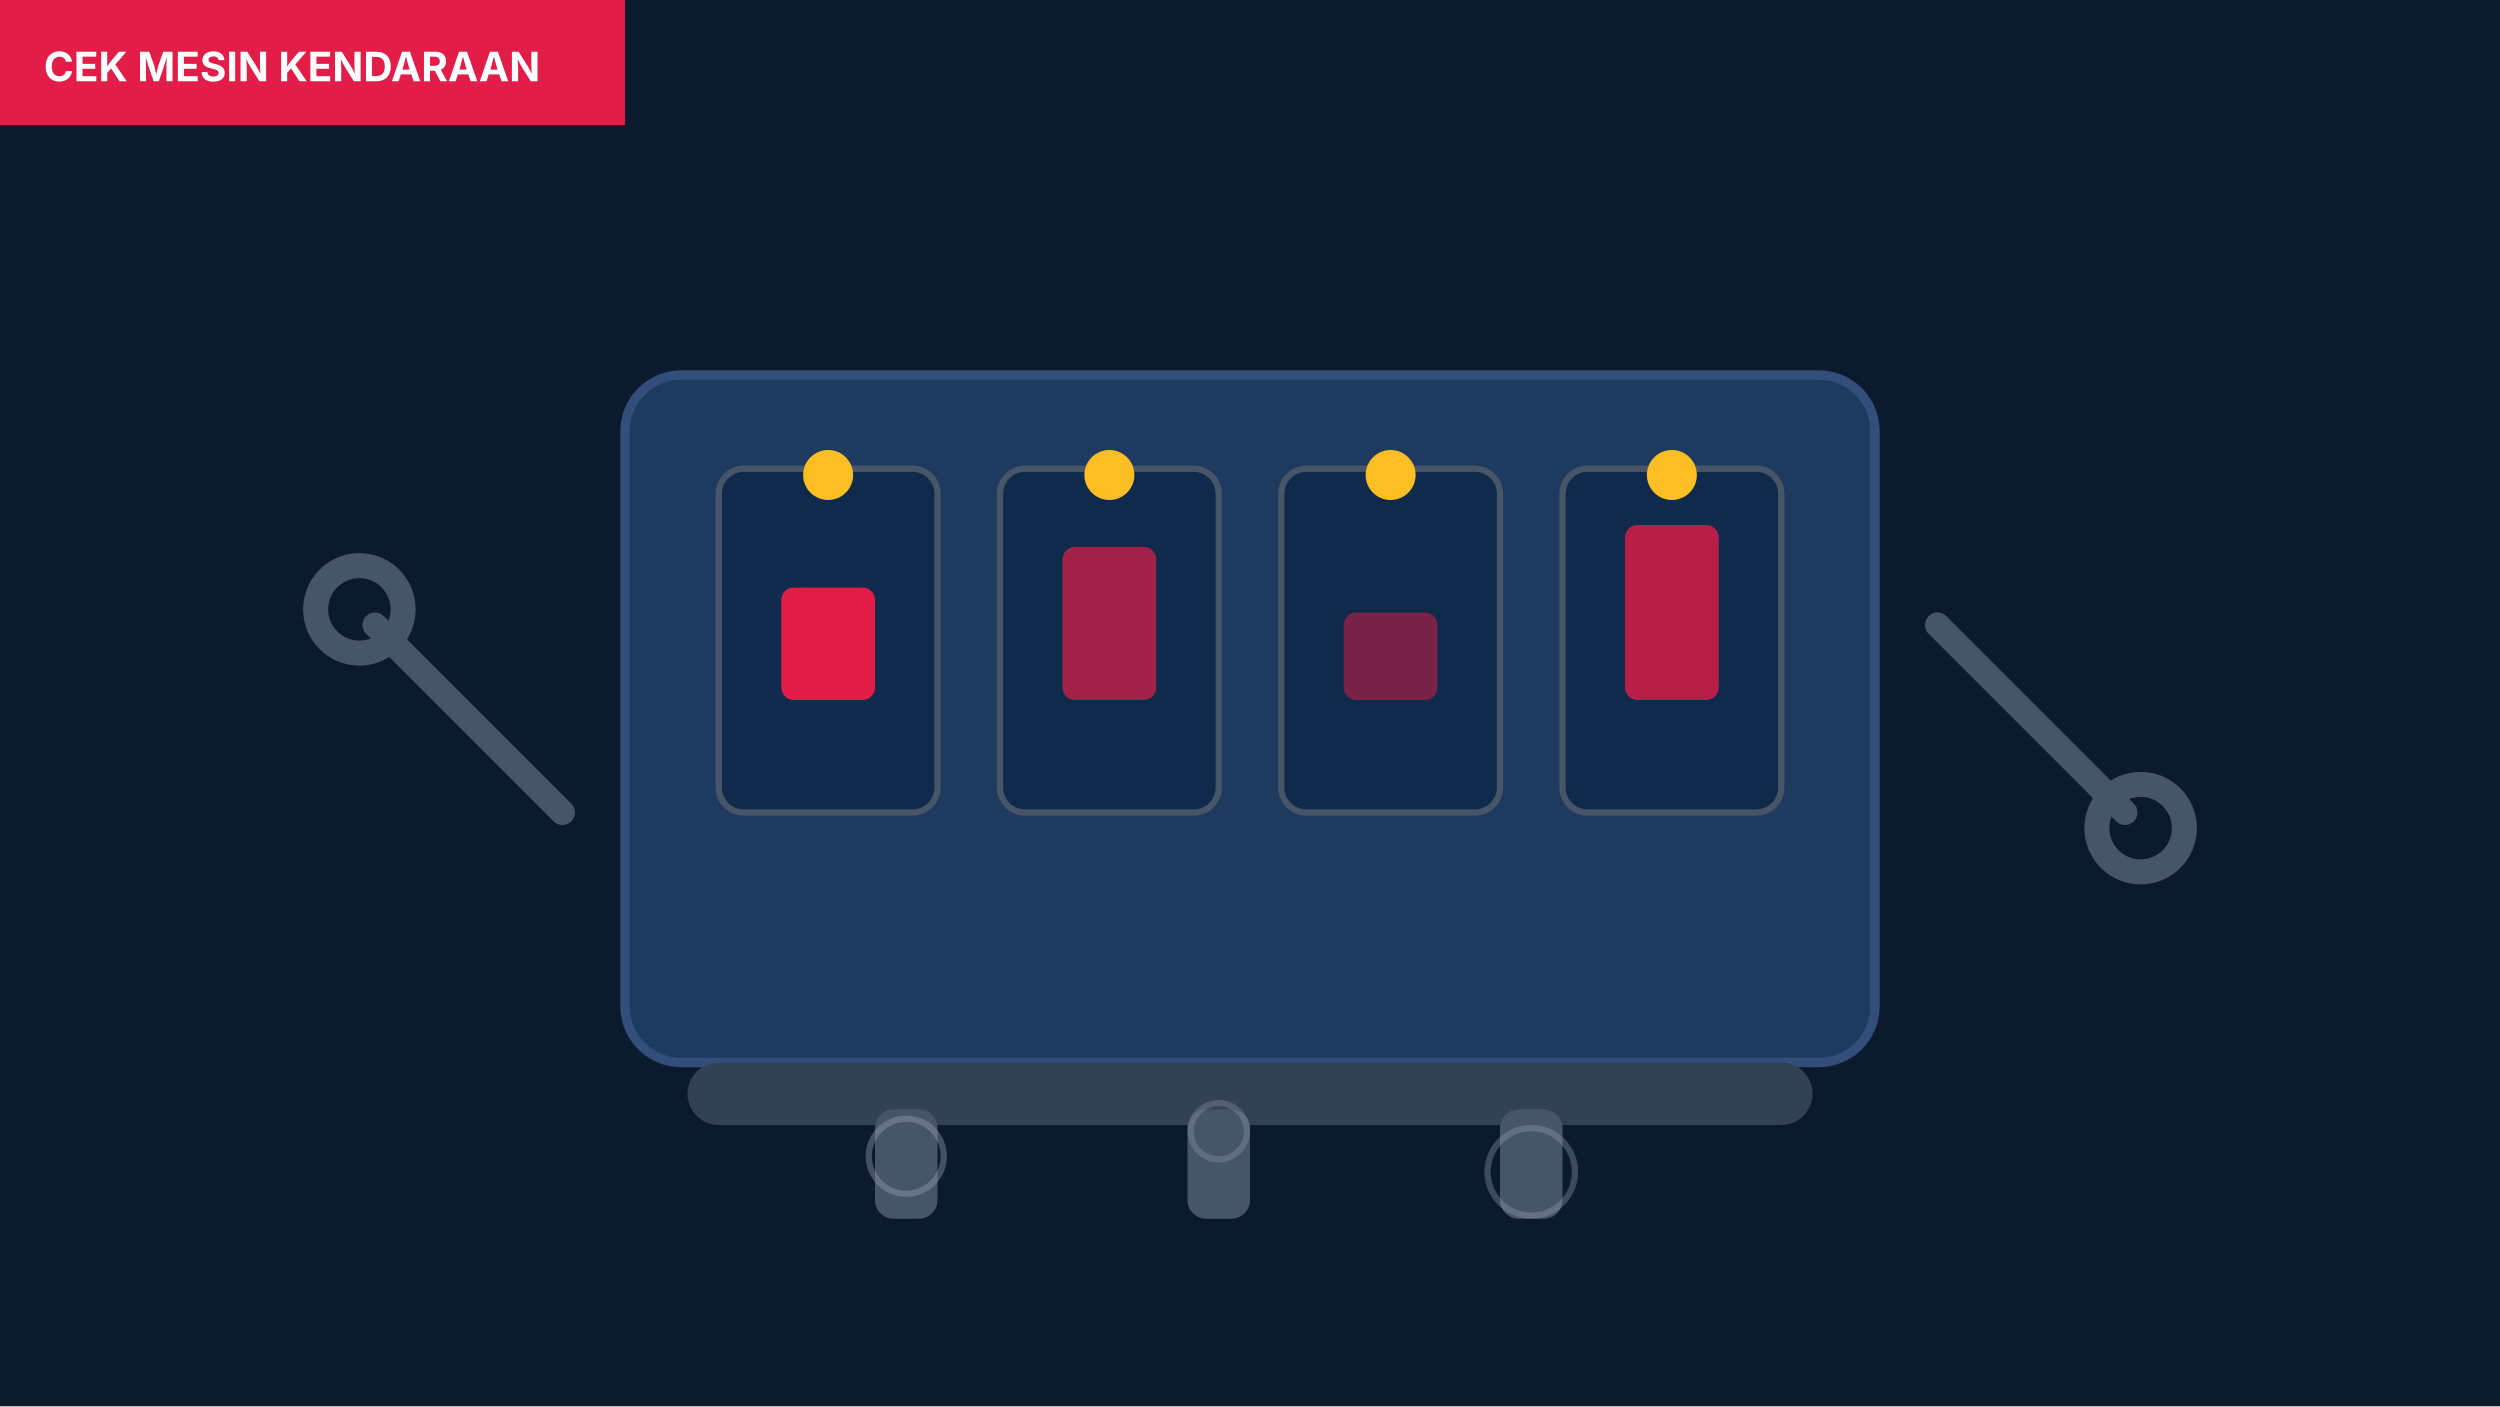
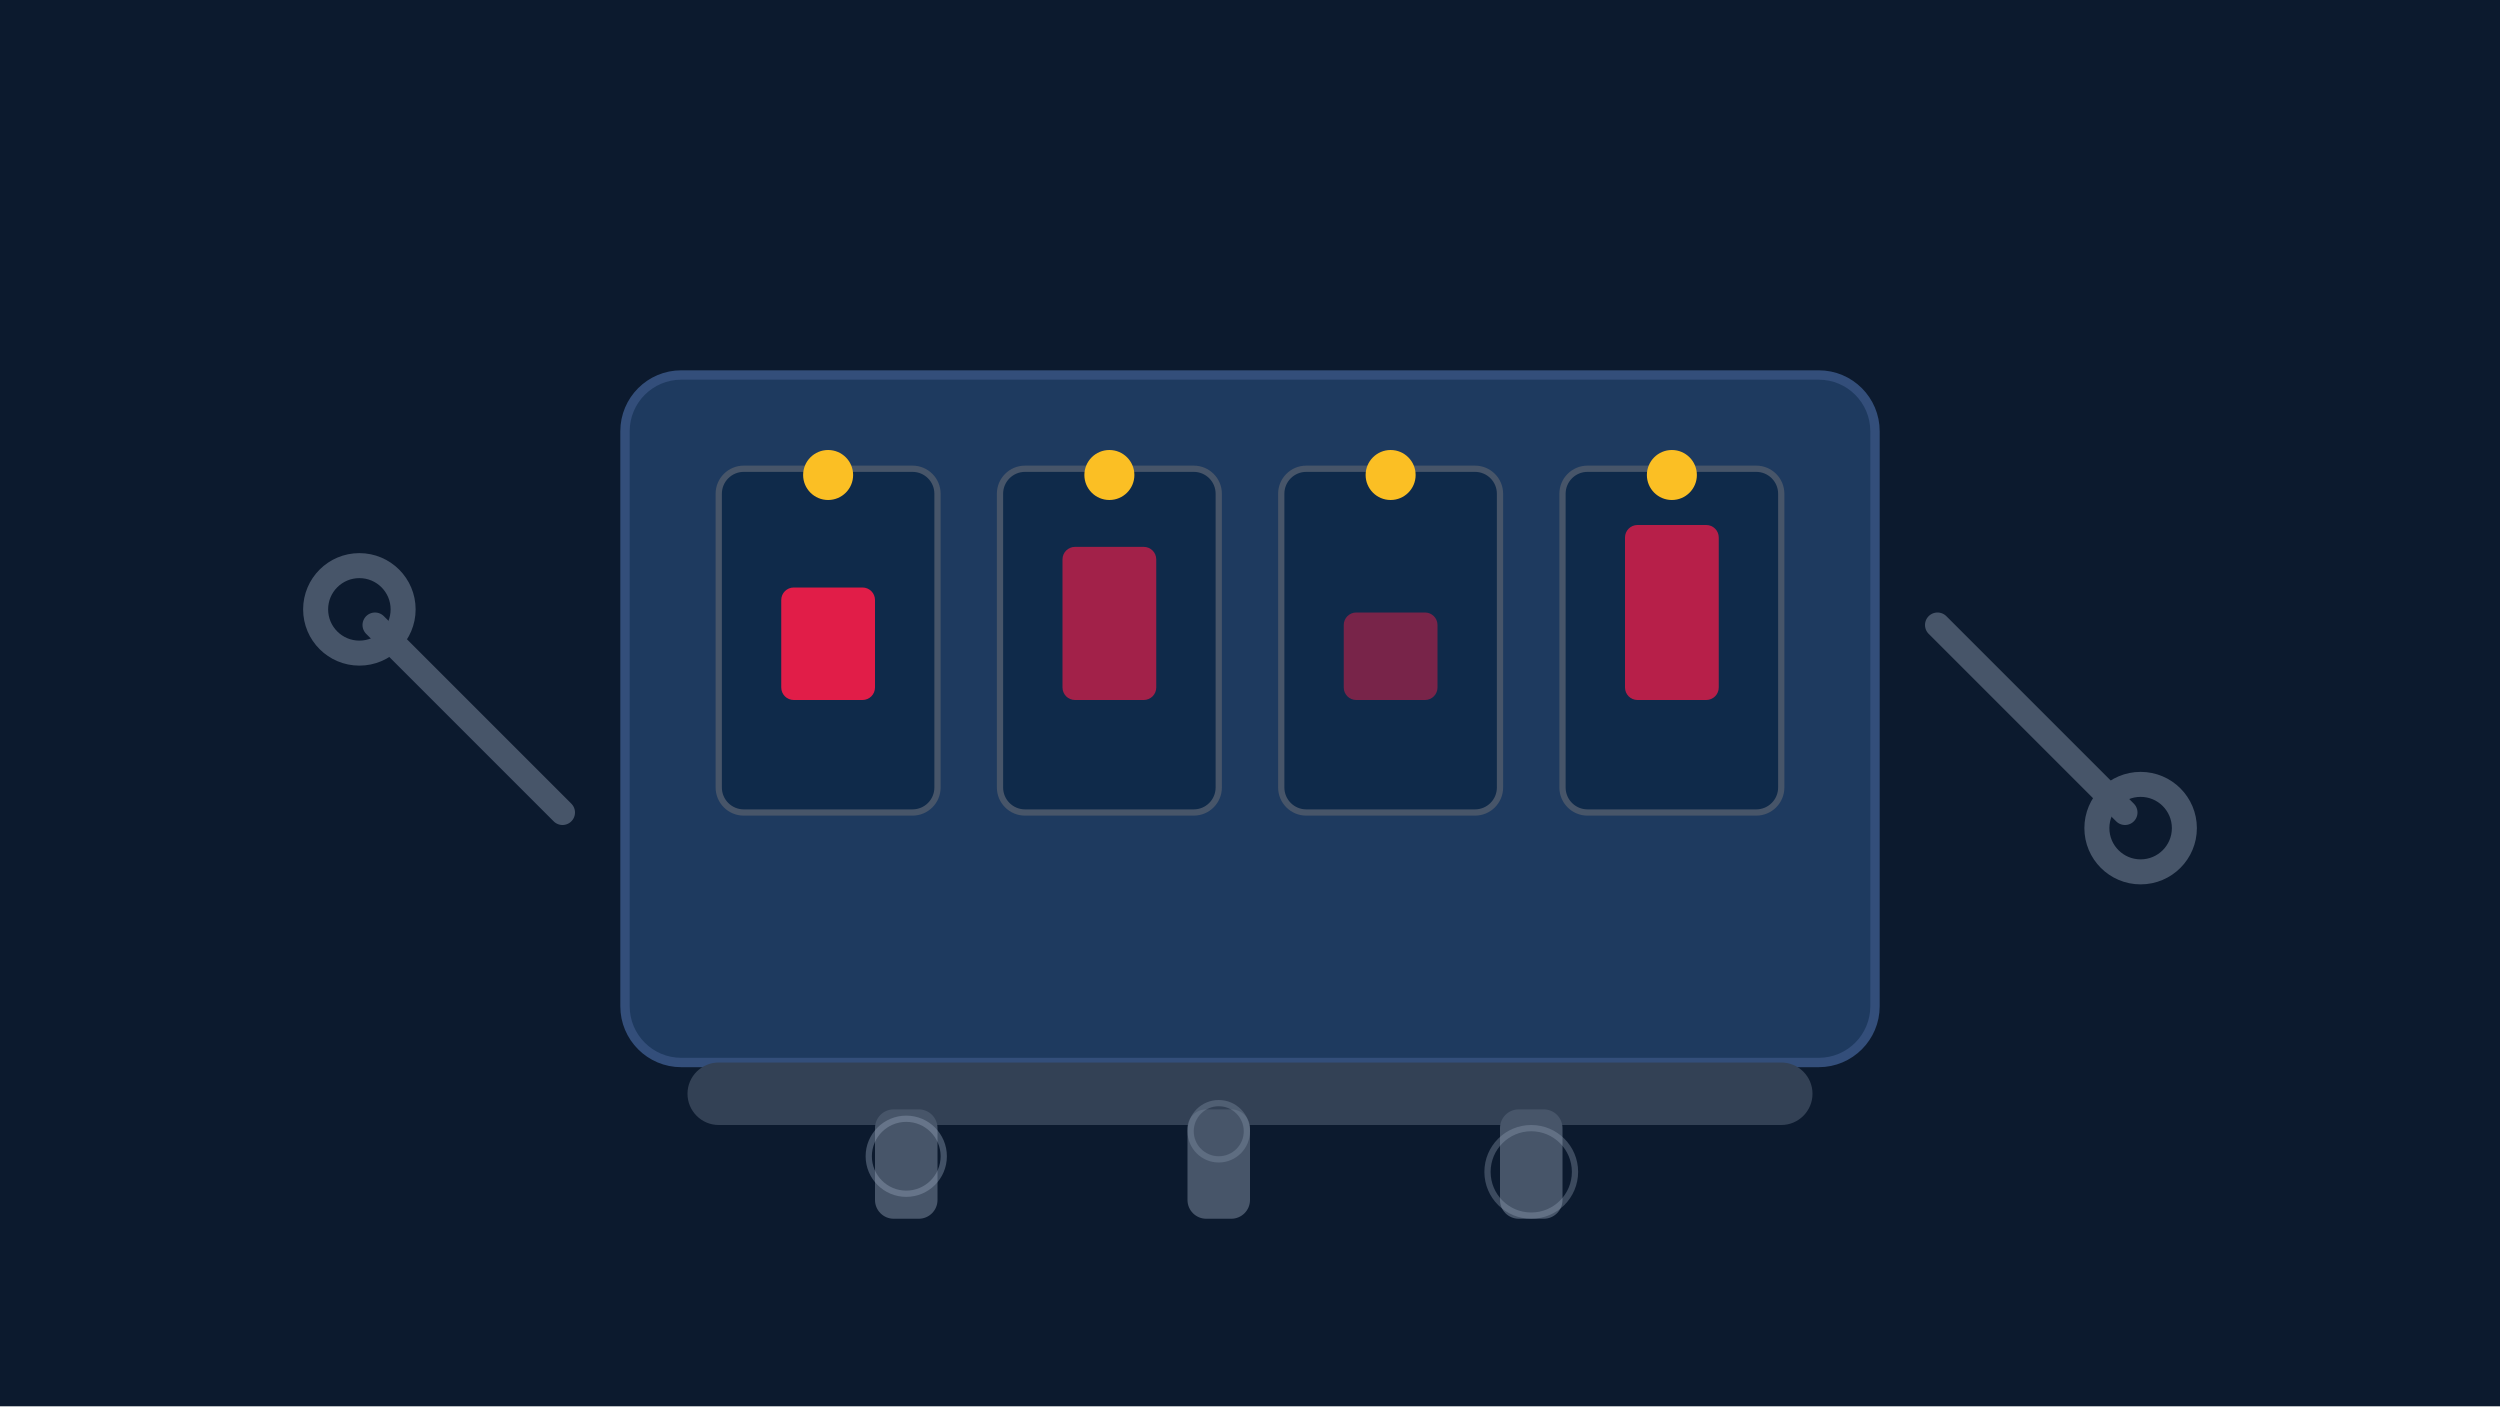
<svg xmlns="http://www.w3.org/2000/svg" width="800" height="450" viewBox="0 0 800 450">
  <rect width="800" height="450" fill="#0c1a2e" />
  <rect x="200" y="120" width="400" height="220" rx="18" fill="#1e3a5f" stroke="#334e7a" stroke-width="3" />
  <rect x="230" y="150" width="70" height="110" rx="8" fill="#0f2a4a" stroke="#475569" stroke-width="2" />
  <rect x="320" y="150" width="70" height="110" rx="8" fill="#0f2a4a" stroke="#475569" stroke-width="2" />
  <rect x="410" y="150" width="70" height="110" rx="8" fill="#0f2a4a" stroke="#475569" stroke-width="2" />
  <rect x="500" y="150" width="70" height="110" rx="8" fill="#0f2a4a" stroke="#475569" stroke-width="2" />
  <rect x="250" y="188" width="30" height="36" rx="4" fill="#e11d48" />
  <rect x="340" y="175" width="30" height="49" rx="4" fill="#e11d48" opacity=".7" />
  <rect x="430" y="196" width="30" height="28" rx="4" fill="#e11d48" opacity=".5" />
  <rect x="520" y="168" width="30" height="56" rx="4" fill="#e11d48" opacity=".8" />
  <rect x="220" y="340" width="360" height="20" rx="10" fill="#334155" />
  <rect x="280" y="355" width="20" height="35" rx="6" fill="#475569" />
  <rect x="380" y="355" width="20" height="35" rx="6" fill="#475569" />
  <rect x="480" y="355" width="20" height="35" rx="6" fill="#475569" />
  <circle cx="290" cy="370" r="12" fill="none" stroke="#94a3b8" stroke-width="2" opacity=".4" />
  <circle cx="390" cy="362" r="9" fill="none" stroke="#94a3b8" stroke-width="2" opacity=".3" />
  <circle cx="490" cy="375" r="14" fill="none" stroke="#94a3b8" stroke-width="2" opacity=".35" />
  <circle cx="265" cy="152" r="8" fill="#fbbf24" />
  <circle cx="355" cy="152" r="8" fill="#fbbf24" />
  <circle cx="445" cy="152" r="8" fill="#fbbf24" />
  <circle cx="535" cy="152" r="8" fill="#fbbf24" />
  <line x1="120" y1="200" x2="180" y2="260" stroke="#475569" stroke-width="8" stroke-linecap="round" />
  <circle cx="115" cy="195" r="14" fill="none" stroke="#475569" stroke-width="8" />
  <line x1="620" y1="200" x2="680" y2="260" stroke="#475569" stroke-width="8" stroke-linecap="round" />
  <circle cx="685" cy="265" r="14" fill="none" stroke="#475569" stroke-width="8" />
-   <rect x="0" y="0" width="200" height="40" fill="#e11d48" />
-   <text x="14" y="26" font-family="Inter,Arial,sans-serif" font-size="13" font-weight="700" fill="white">CEK MESIN KENDARAAN</text>
</svg>
